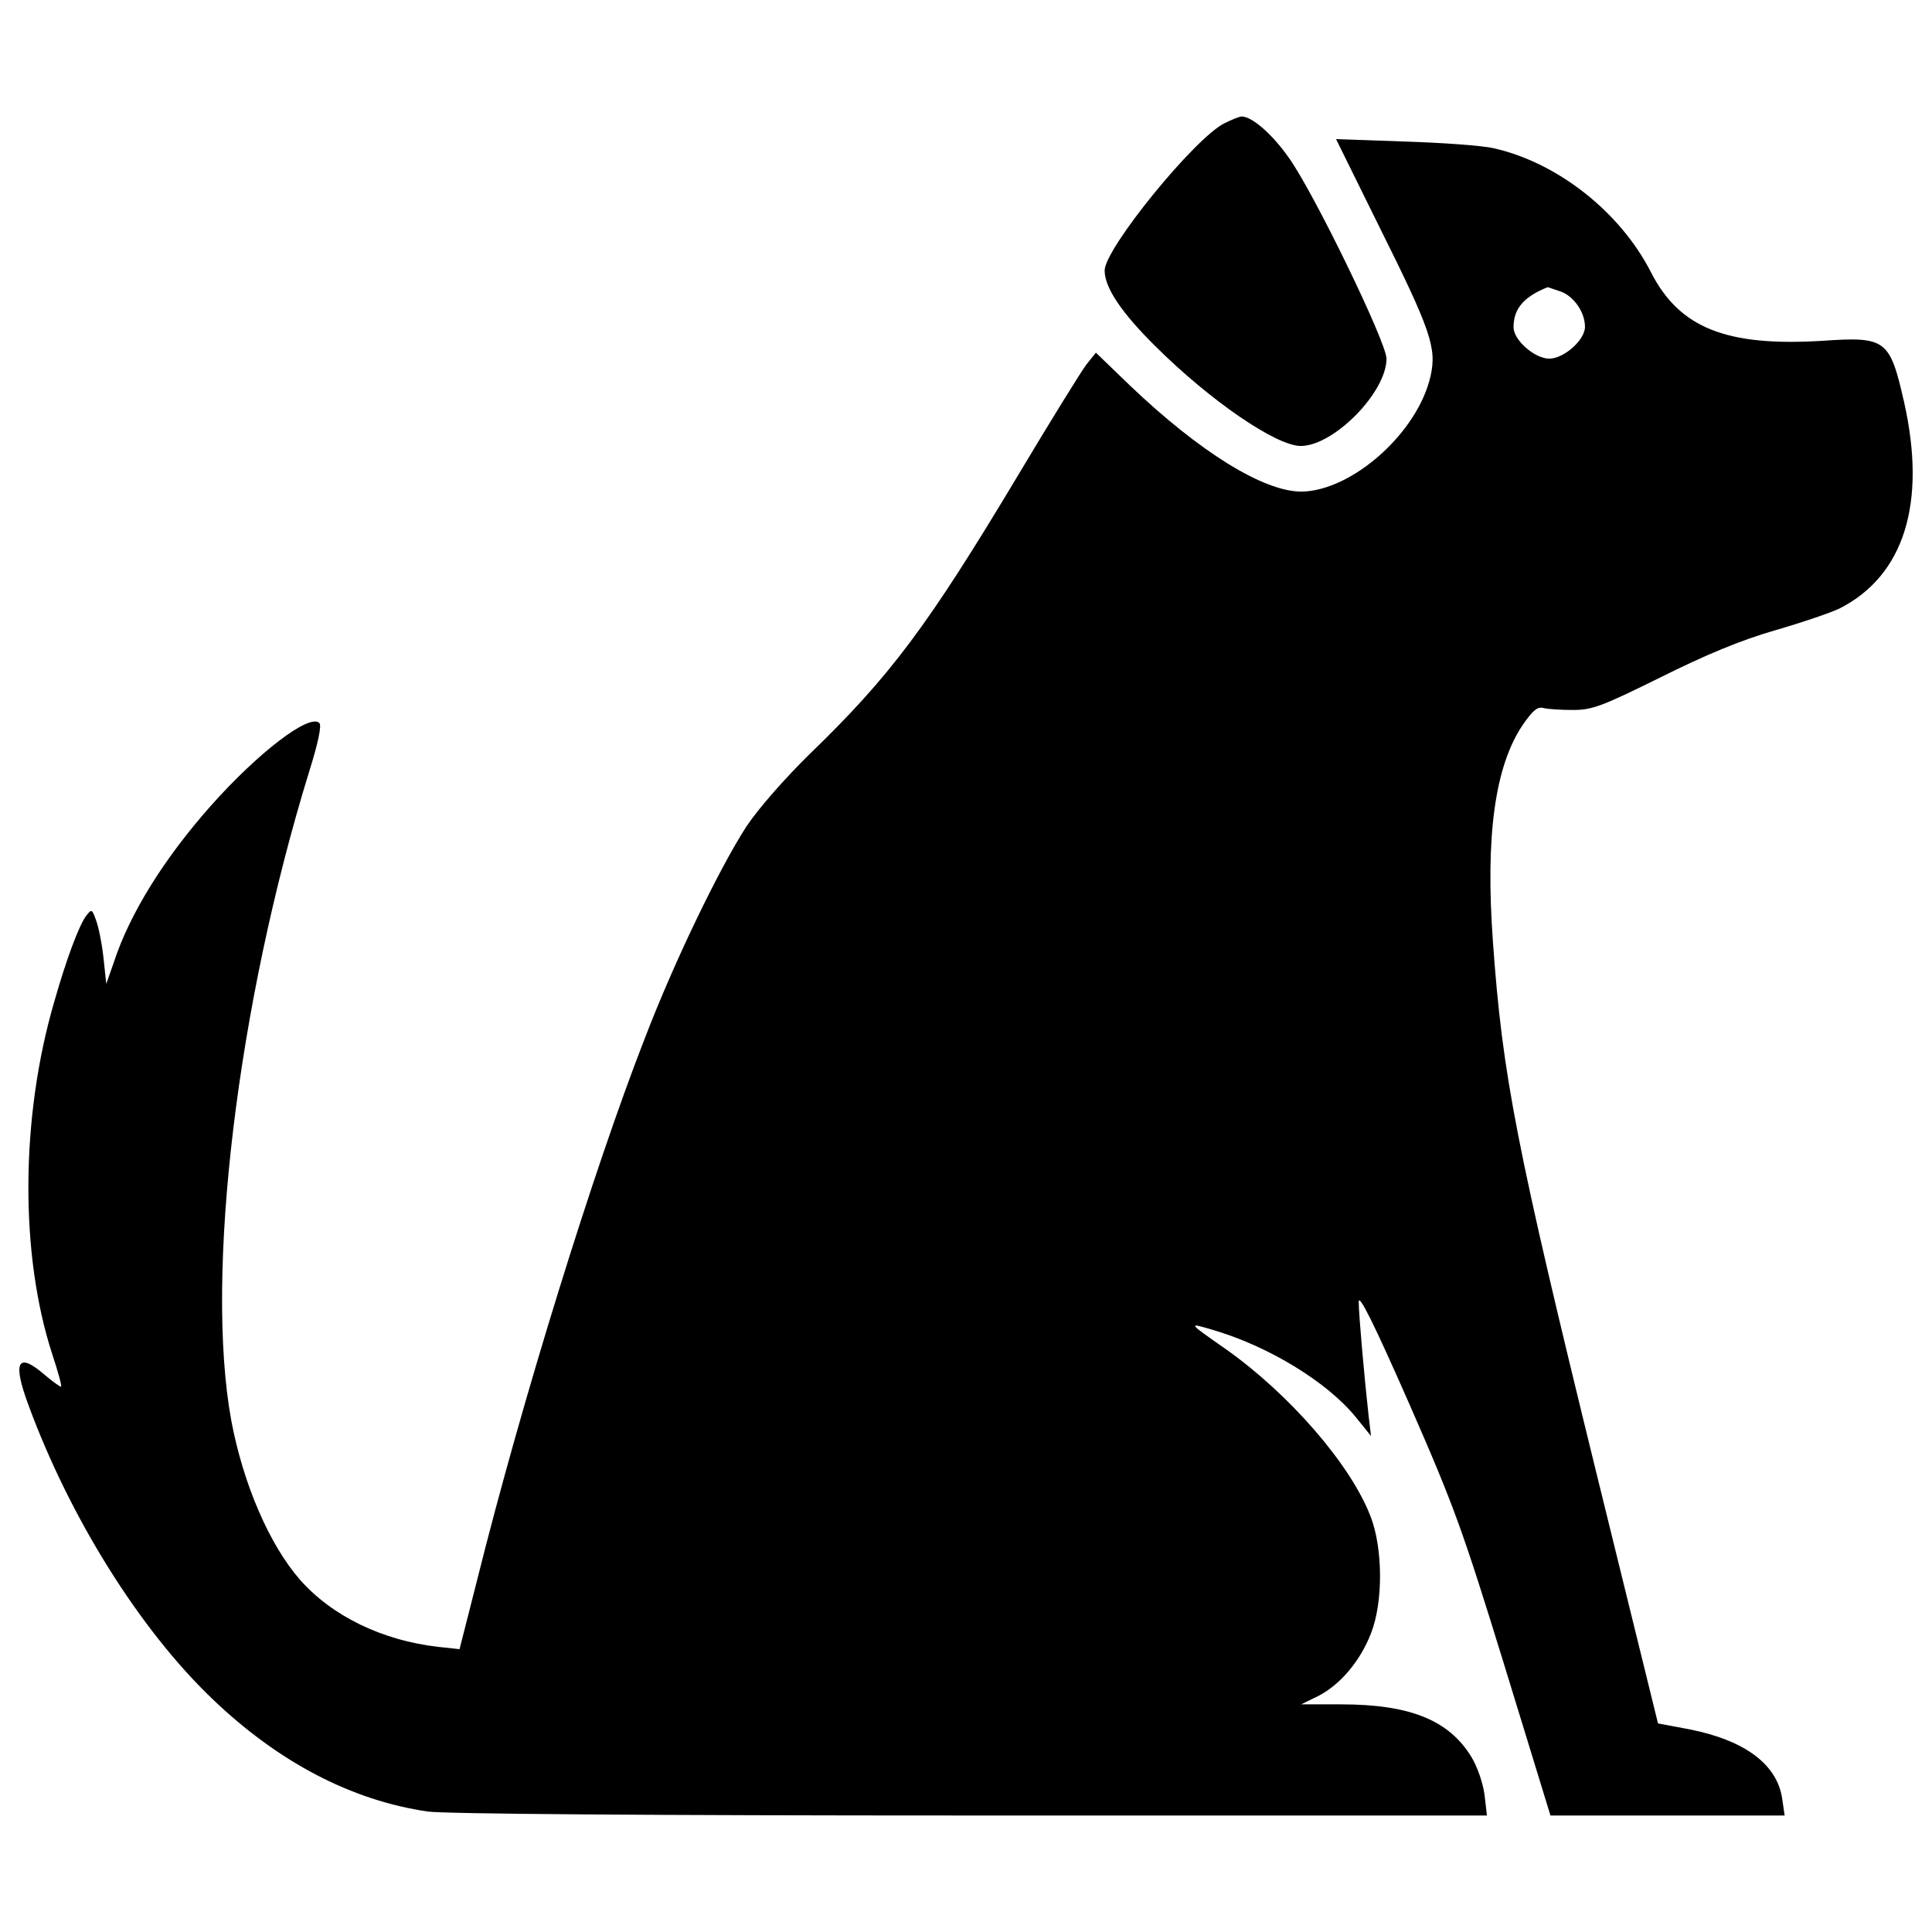
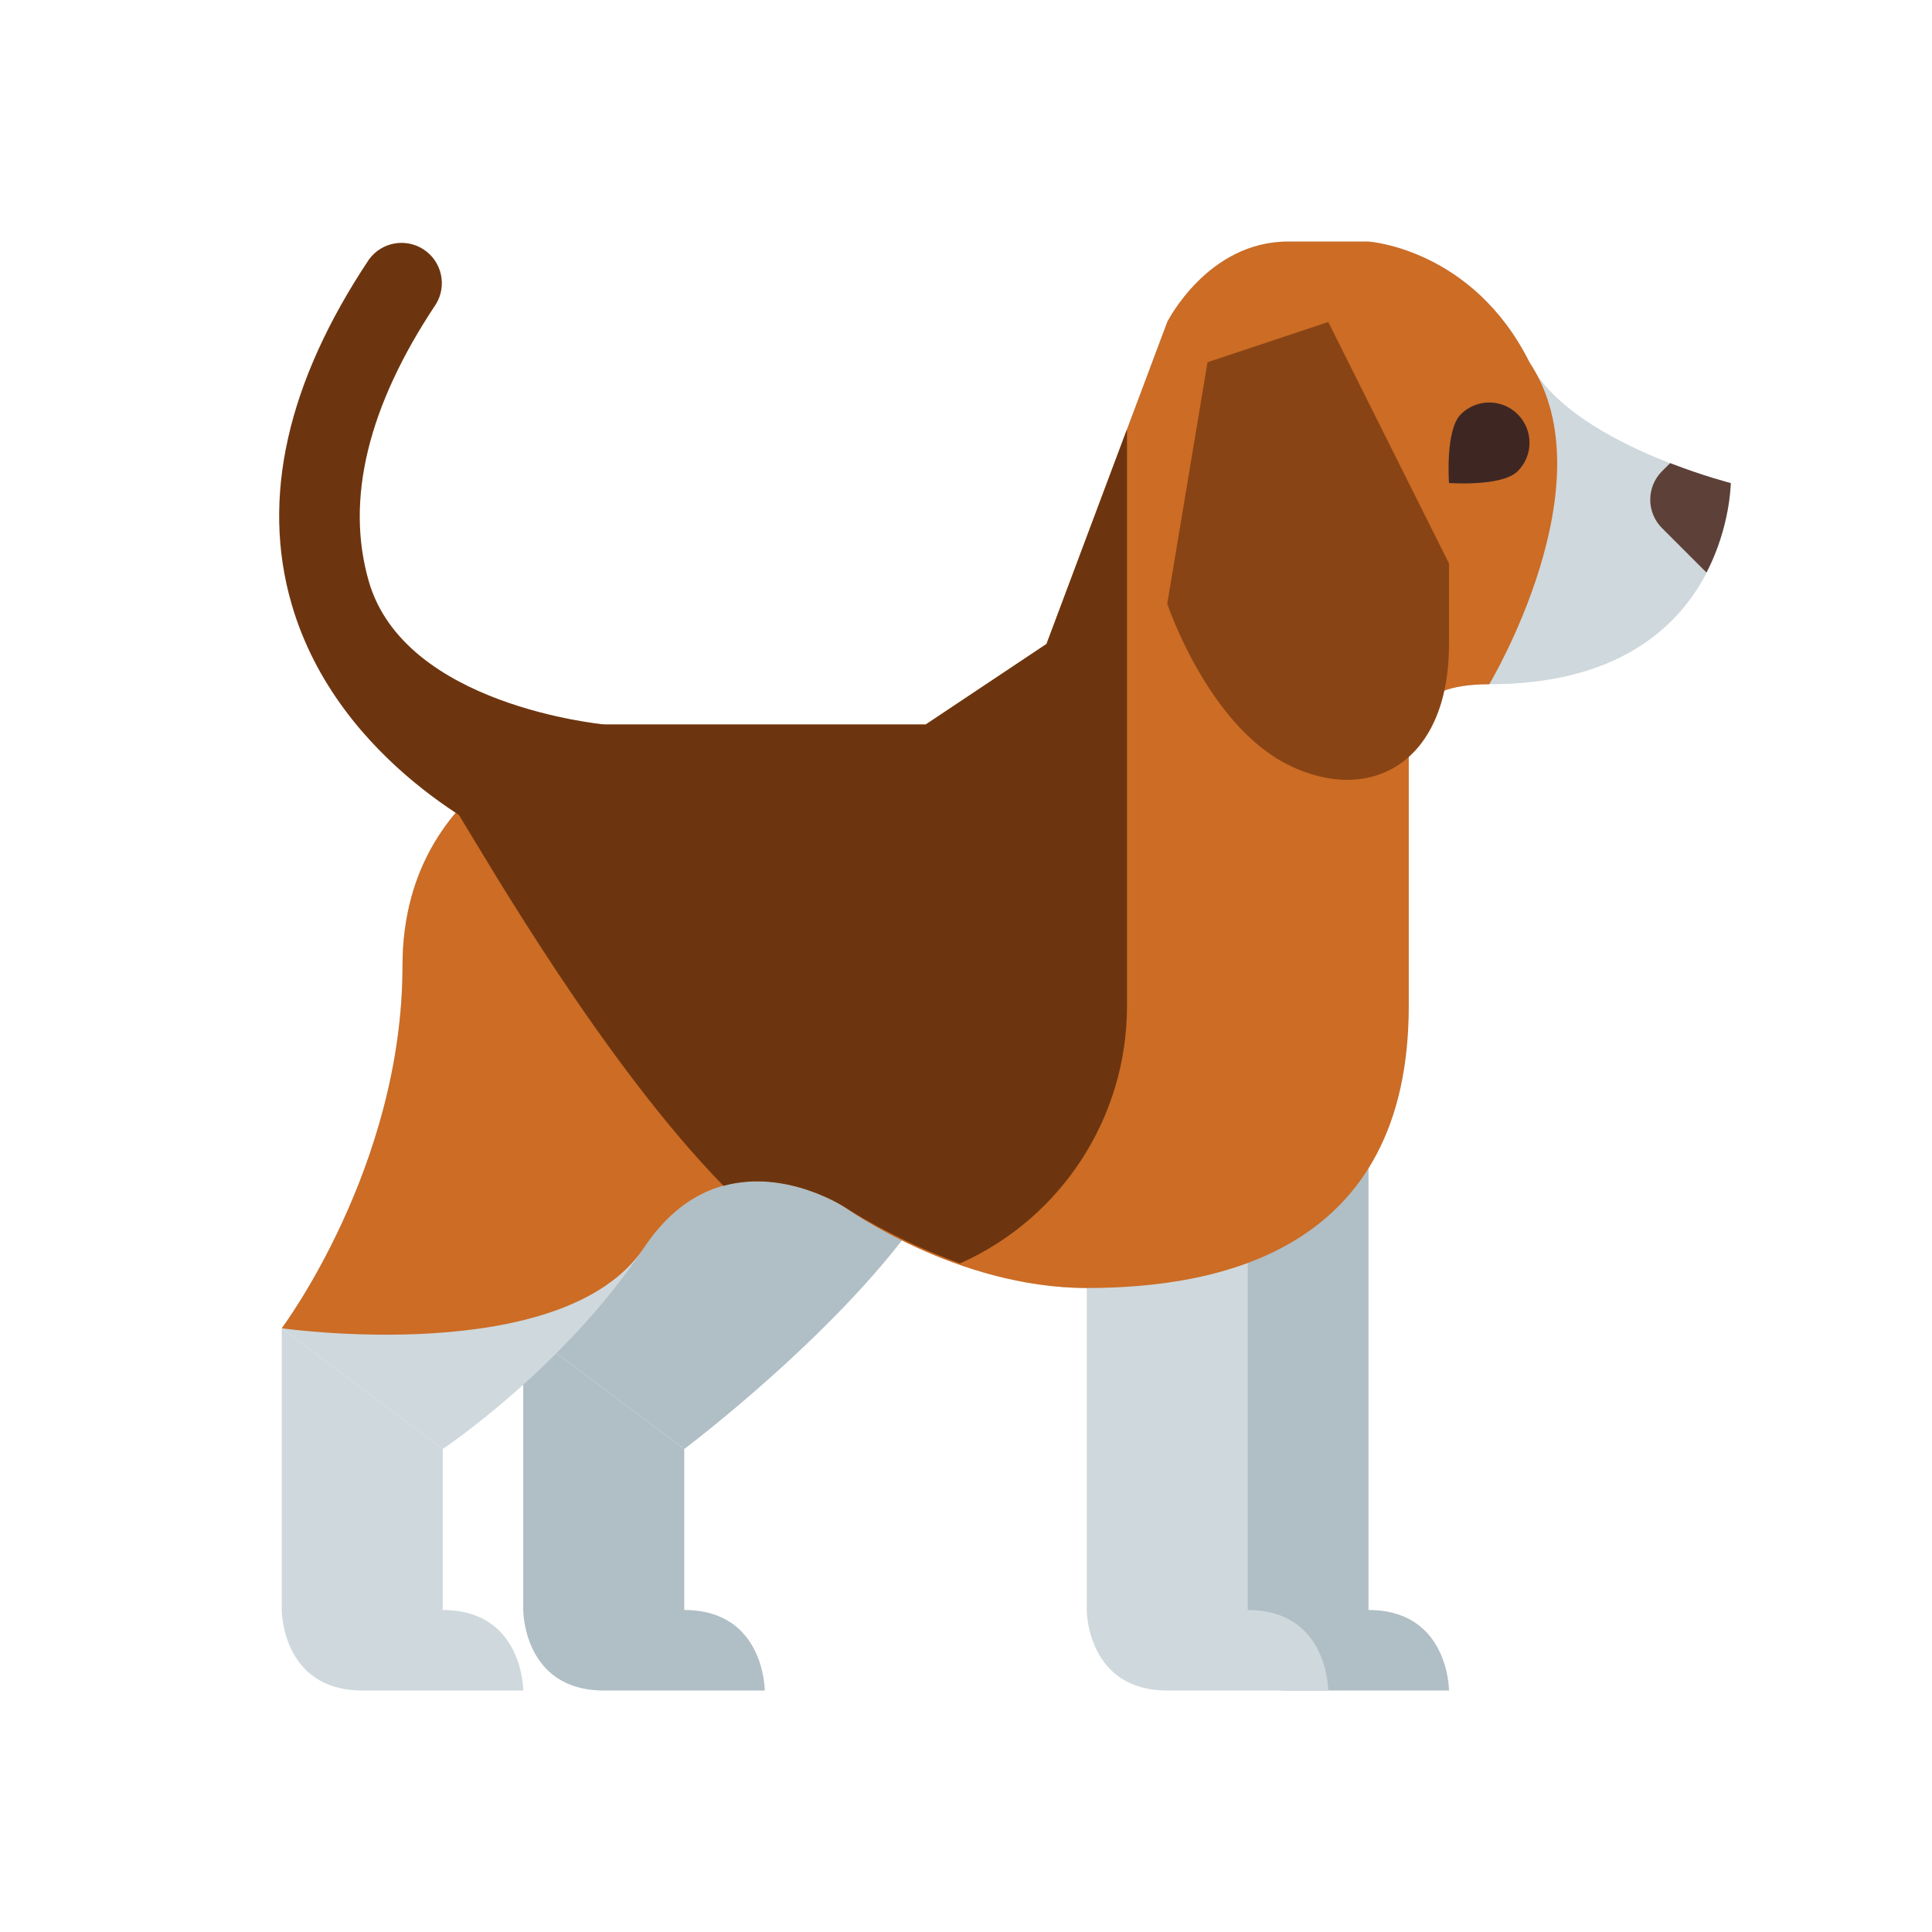
- <svg xmlns="http://www.w3.org/2000/svg" version="1.1" x="0px" y="0px" viewBox="0 0 1000 1000" enable-background="new 0 0 1000 1000" xml:space="preserve">
-   <g>
-     <g transform="translate(0,511) scale(0.1,-0.1)">
-       <path d="M6338.1,4472.2c-154.1-76-620.5-649.3-620.5-762.3c0-88.4,86.3-217.8,265.1-394.5c281.5-279.4,622.6-513.7,750-513.7c170.5,0,443.8,277.4,443.8,452c0,84.2-378.1,863-505.5,1039.7c-86.3,123.3-191.1,213.7-244.5,213.7C6416.2,4507.1,6375.1,4490.7,6338.1,4472.2z" />
-       <path d="M7137.4,3940c269.2-540.4,300-630.8,267.1-776.7c-65.7-291.8-404.8-593.8-667.8-597.9c-197.2,0-528,205.5-889.7,550.7l-174.6,168.5l-49.3-61.6c-26.7-34.9-187-293.8-357.5-579.4C4801.2,1868.8,4608,1610,4186.8,1203.1c-125.3-123.3-261-277.4-322.6-369.8c-137.7-211.6-374-698.6-528.1-1101.3c-263-673.9-634.9-1871.8-867.1-2802.6l-90.4-355.5l-113,12.3c-285.6,32.9-546.6,158.2-713,347.3c-158.2,180.8-293.8,495.2-355.5,823.9c-137.7,752,30.8,2151.3,402.7,3357.4c47.3,150,65.7,240.4,53.4,252.7c-51.4,51.4-318.5-154.1-563-429.4C849.9,666.8,671.2,381.2,589,128.5l-39-111l-14.4,135.6c-8.2,76-26.7,164.4-39,195.2c-20.5,57.5-22.6,57.5-51.4,20.5c-37-51.4-100.7-219.9-164.4-443.8C106.1-672.8,102-1381.7,270.5-1899.5c30.8-92.5,51.4-168.5,45.2-168.5c-8.2,2.1-45.2,28.8-84.2,61.6c-139.7,121.2-168.5,69.9-84.2-156.2C360.9-2744,722.5-3323.4,1098.6-3683c343.1-328.8,721.2-526,1115.7-583.5c90.4-12.3,1150.6-20.5,2812.9-20.5h2669.1l-12.3,106.8c-8.2,61.6-37,145.9-69.9,199.3c-117.1,189-318.5,269.2-673.9,269.2h-205.5l88.3,43.1c113,57.6,217.8,180.8,273.3,324.7c63.7,162.3,61.6,439.7-2,604.1c-102.7,269.2-421.2,634.9-750,867.1c-197.2,137.7-197.2,137.7-71.9,100.7c291.8-84.3,597.9-271.2,745.9-454.1l78.1-96.6l-12.3,102.7c-22.6,203.4-51.4,528.1-51.4,591.8c0,45.2,78.1-111,258.9-521.9c234.2-534.2,277.4-653.4,495.2-1360.2l238.3-776.7h606.1h606.1l-12.3,84.2c-24.7,178.8-191.1,304.1-478.8,361.6l-164.4,30.8l-314.4,1278C7846.2-816.7,7776.4-455,7727.1,239.4c-39,542.5,10.3,904.1,154.1,1117.8c51.4,74,76,96.6,106.8,88.3c22.6-6.2,92.5-10.3,154.1-10.3c100.7,0,152.1,20.5,452,168.5c234.2,117.1,417.1,193.1,595.9,244.5c141.8,41.1,291.8,92.5,332.9,113c332.9,170.5,450,544.5,332.9,1066.4c-74,324.6-92.5,341.1-421.2,318.5c-499.3-30.8-741.8,65.8-889.7,355.5c-158.2,310.3-482.9,567.1-813.7,641.1c-61.6,14.4-271.2,28.8-464.4,34.9l-351.4,12.3L7137.4,3940z M8078.5,3601c67.8-24.7,125.3-106.8,125.3-182.9c0-67.8-108.9-164.4-184.9-164.4c-76,0-184.9,96.6-184.9,162.3c0,96.6,53.4,158.2,176.7,207.5C8012.7,3623.6,8041.5,3613.3,8078.5,3601z" />
-     </g>
-   </g>
+ <svg xmlns="http://www.w3.org/2000/svg" t="1652347370514" class="icon" viewBox="0 0 1024 1024" version="1.1" p-id="8846" width="200" height="200">
+   <defs>
+     <style type="text/css" />
+   </defs>
+   <path d="M277.333 704v149.44S277.333 896 320 896h85.333s0-42.667-42.667-42.667v-85.333l-85.333-64z" fill="#B0BEC5" p-id="8847" />
+   <path d="M490.667 640c-42.667 64-128 128-128 128l-85.333-64s64-85.333 64-192l149.333 128zM640 640v213.44S640 896 682.667 896h85.333s0-42.667-42.667-42.667V576l-85.333 64z" fill="#B0BEC5" p-id="8848" />
+   <path d="M576 640v213.44S576 896 618.667 896h85.333s0-42.667-42.667-42.667V640h-85.333z" fill="#CFD8DC" p-id="8849" />
+   <path d="M576 682.667c-64 0-128-42.667-128-42.667s-64-42.667-106.667 21.333-106.667 106.667-106.667 106.667l-85.333-64s64-85.333 64-192 106.667-128 106.667-128h170.667l64-42.667 64-170.667s21.333-42.624 64-42.624h42.667s55.168 3.648 85.333 64c21.333 42.667 106.667 64 106.667 64S917.333 362.667 789.333 362.667c-42.667 0-42.667 21.333-42.667 42.667v128c0 64-64 106.667-85.333 128" fill="#CFD8DC" p-id="8850" />
+   <path d="M149.333 704v149.44S149.333 896 192 896h85.333s0-42.667-42.667-42.667v-85.333l-85.333-64z" fill="#CFD8DC" p-id="8851" />
+   <path d="M746.667 533.333v-128c0-21.333 0-42.667 42.667-42.667 0 0 64-106.667 21.333-170.624-30.165-60.352-85.333-64-85.333-64h-42.667C640 128.043 618.667 170.667 618.667 170.667l-64 170.667-64 42.667h-170.667s-106.667 21.333-106.667 128-64 192-64 192 149.333 21.333 192-42.667 106.667-21.333 106.667-21.333 58.901 42.667 128 42.667 170.667-19.093 170.667-149.333z" fill="#CC6C25" p-id="8852" />
+   <path d="M640 192l-21.333 128s21.333 64 64 85.333 85.333 0 85.333-64v-42.667l-64-128-64 21.333z" fill="#894415" p-id="8853" />
+   <path d="M804.416 219.584c8.341 8.341 8.341 21.824 0 30.165S768 256 768 256s-2.091-28.075 6.251-36.416 21.824-8.341 30.165 0z" fill="#3E2723" p-id="8854" />
+   <path d="M917.333 256.043s-14.059-3.584-32.128-10.581l-4.288 4.288a21.312 21.312 0 0 0 0 30.165l23.552 23.552c12.693-24.555 12.864-47.424 12.864-47.424z" fill="#5D4037" p-id="8855" />
+   <path d="M597.333 227.541L554.667 341.333l-64 42.667h-170.667s-46.208 6.272-77.781 46.251c17.024 27.776 78.229 133.803 141.248 198.272C416.811 619.307 448 640 448 640s25.707 17.109 60.8 29.653A149.269 149.269 0 0 0 597.333 533.333V227.541z" fill="#6D350F" p-id="8856" />
+   <path d="M277.312 448a21.056 21.056 0 0 1-8.64-1.835c-3.627-1.621-89.344-40.576-114.112-125.973-16.256-56-2.453-117.483 41.024-182.699a21.355 21.355 0 0 1 35.499 23.68c-36.096 54.123-48.085 103.552-35.648 146.837 19.029 66.261 123.84 75.669 124.565 75.989 10.709 4.843-18.411 40.619-23.211 51.371a21.376 21.376 0 0 1-19.477 12.629z" fill="#6D350F" p-id="8857" />
</svg>
